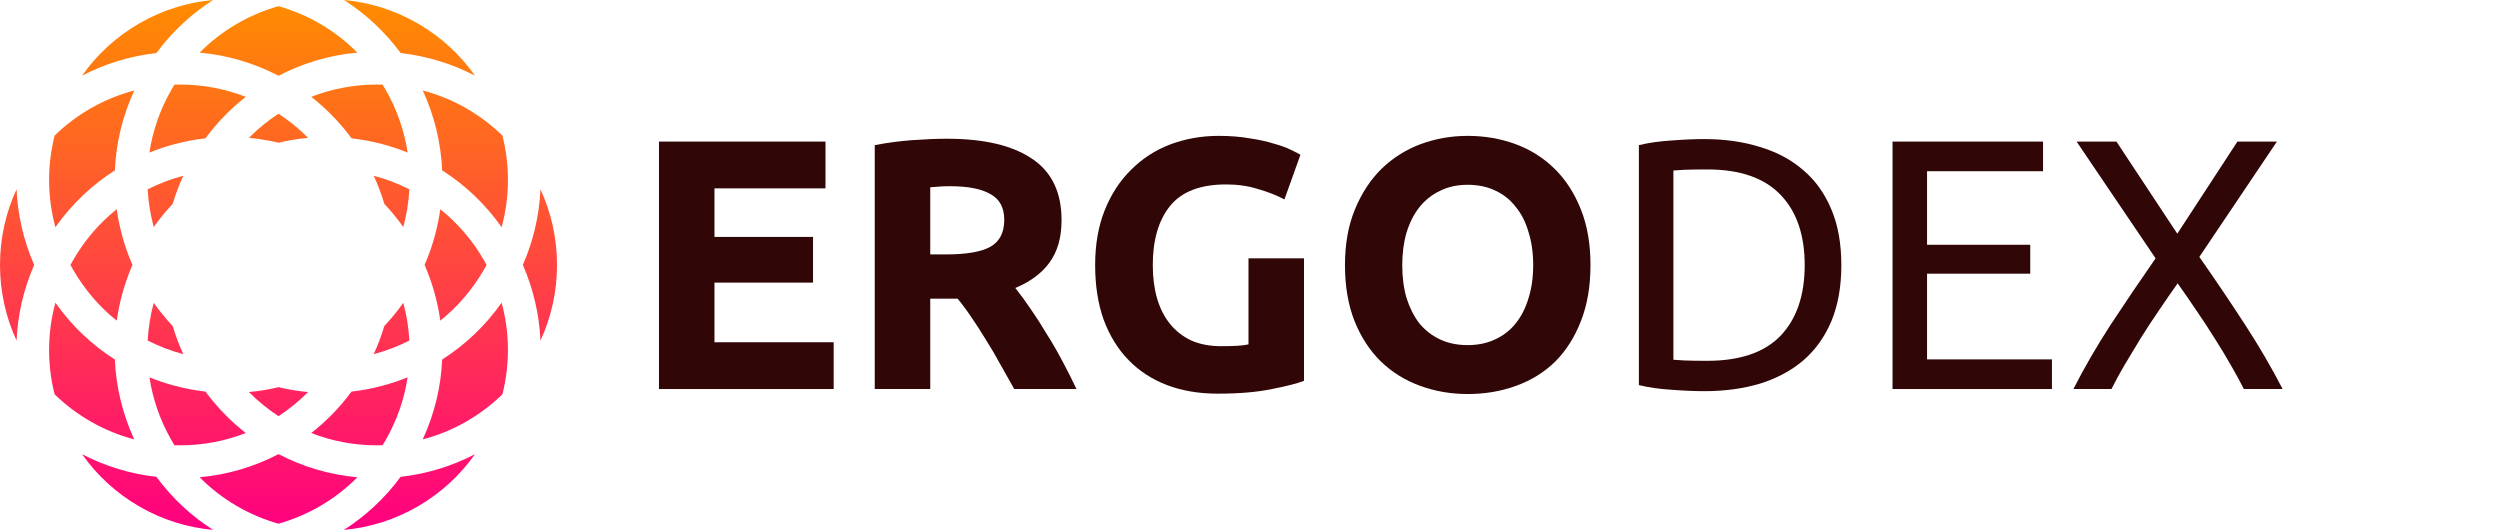
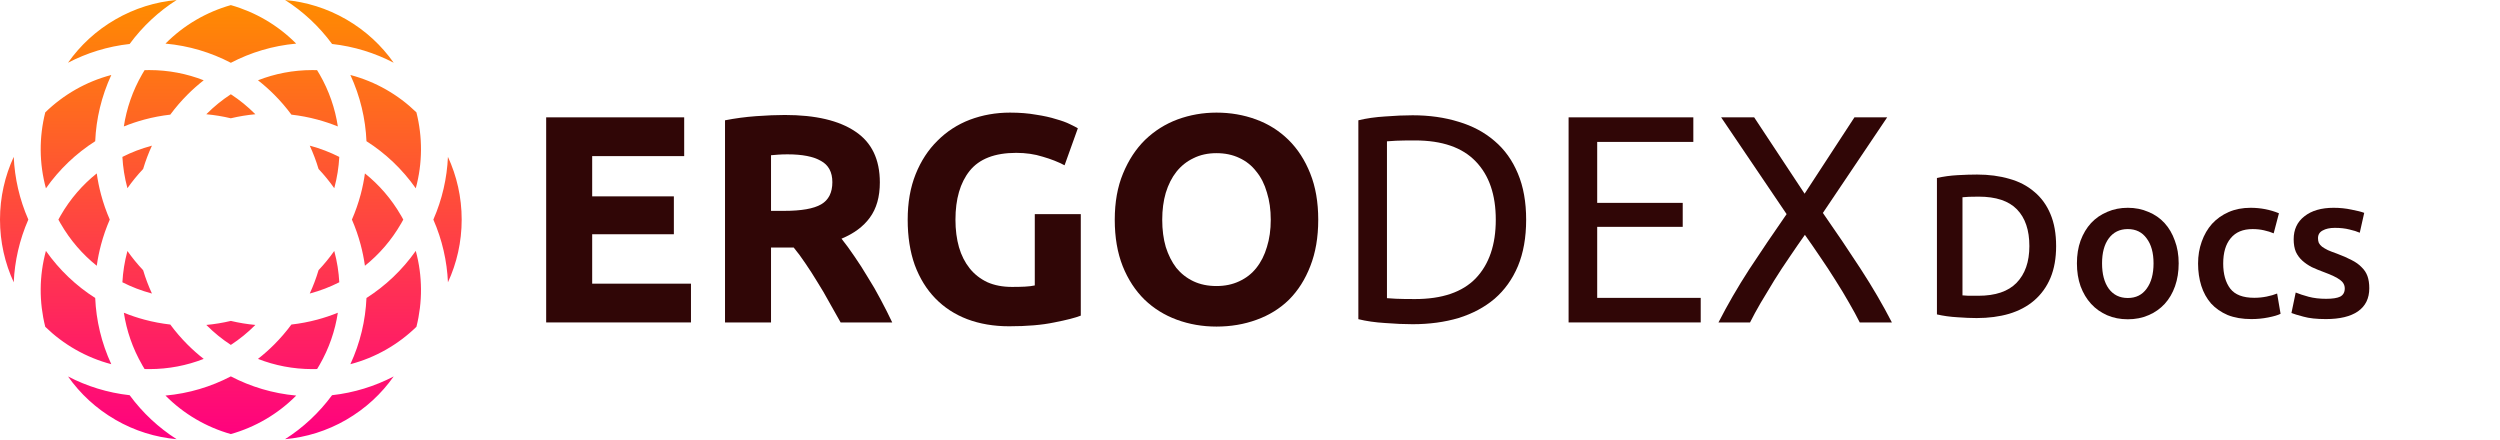
- <svg xmlns="http://www.w3.org/2000/svg" width="368" height="78" viewBox="0 0 368 78" fill="none">
+ <svg xmlns="http://www.w3.org/2000/svg" width="444" height="78" viewBox="0 0 444 78" fill="none">
+   <path d="M23.023 70.188C19.113 69.752 15.42 68.597 12.079 66.857C14.227 69.91 17.056 72.556 20.499 74.545L20.496 74.549C23.941 76.539 27.648 77.666 31.368 77.999C28.197 75.976 25.354 73.356 23.023 70.188ZM55.468 12.446C52.063 12.446 48.808 13.088 45.817 14.258C46.829 15.049 47.79 15.9 48.697 16.808C49.801 17.913 50.823 19.101 51.754 20.36C53.305 20.537 54.84 20.828 56.345 21.232C57.587 21.565 58.808 21.974 60.001 22.457C59.519 19.276 58.449 16.131 56.747 13.177L56.743 13.18C56.602 12.936 56.458 12.697 56.312 12.459C56.031 12.451 55.75 12.446 55.468 12.446ZM40.998 16.74C39.449 17.751 38.012 18.919 36.709 20.223L36.642 20.291C38.098 20.425 39.551 20.662 40.993 21.006C42.437 20.662 43.894 20.424 45.352 20.29L45.285 20.223C43.983 18.919 42.546 17.751 40.998 16.74ZM33.298 16.808C34.204 15.9 35.166 15.049 36.178 14.258C33.187 13.088 29.932 12.446 26.527 12.446C26.243 12.446 25.96 12.451 25.677 12.46C25.533 12.694 25.391 12.93 25.253 13.17C23.548 16.125 22.476 19.273 21.994 22.457C23.188 21.974 24.409 21.564 25.65 21.232C27.155 20.828 28.69 20.537 30.242 20.36C31.172 19.101 32.194 17.913 33.298 16.808ZM40.998 11.152C44.525 9.311 48.446 8.122 52.6 7.745C49.339 4.453 45.321 2.133 40.996 0.907C36.668 2.134 32.649 4.454 29.389 7.745C33.546 8.122 37.468 9.31 40.998 11.152ZM25.42 30.011C25.845 28.585 26.369 27.202 26.983 25.869L26.894 25.892C25.115 26.37 23.385 27.031 21.736 27.867C21.837 29.717 22.13 31.549 22.607 33.331L22.632 33.422C23.474 32.228 24.404 31.088 25.42 30.011ZM36.644 57.708L36.71 57.775C38.012 59.078 39.449 60.246 40.998 61.257C42.546 60.246 43.984 59.078 45.285 57.775L45.352 57.708C43.895 57.573 42.441 57.337 40.998 56.993C39.556 57.337 38.1 57.574 36.644 57.708ZM33.298 61.19C32.194 60.085 31.173 58.898 30.243 57.639C28.691 57.463 27.156 57.171 25.651 56.768C24.41 56.435 23.189 56.025 21.997 55.543C22.479 58.723 23.55 61.868 25.253 64.82L25.258 64.838C25.394 65.074 25.534 65.307 25.677 65.538C25.959 65.546 26.243 65.552 26.527 65.552C29.932 65.552 33.187 64.91 36.178 63.74C35.166 62.948 34.204 62.097 33.298 61.19ZM26.984 52.13C26.37 50.798 25.846 49.415 25.421 47.991C24.405 46.913 23.474 45.772 22.632 44.578L22.607 44.669C22.13 46.45 21.837 48.282 21.737 50.131C23.386 50.968 25.116 51.63 26.895 52.107L26.984 52.13ZM45.817 63.74C48.808 64.91 52.063 65.552 55.468 65.552C55.752 65.552 56.035 65.547 56.318 65.538C56.463 65.305 56.604 65.068 56.742 64.829L56.742 64.829C58.446 61.873 59.518 58.725 60 55.542C58.807 56.025 57.586 56.434 56.344 56.767C54.839 57.171 53.304 57.462 51.752 57.638C50.822 58.898 49.8 60.085 48.697 61.19C47.79 62.097 46.829 62.948 45.817 63.74ZM52.607 70.253C49.346 73.545 45.326 75.865 40.996 77.092C36.668 75.865 32.648 73.544 29.387 70.253C33.545 69.876 37.468 68.687 40.997 66.846C44.527 68.687 48.45 69.876 52.607 70.253ZM62.226 64.682C66.71 63.502 70.731 61.178 73.957 58.039C75.057 53.674 75.058 49.029 73.84 44.557C71.435 47.974 68.444 50.782 65.085 52.922C64.913 56.898 63.979 60.891 62.226 64.682ZM69.917 66.857C66.576 68.597 62.883 69.752 58.972 70.188C56.64 73.356 53.797 75.976 50.626 78C54.346 77.667 58.054 76.539 61.499 74.55L61.497 74.546C64.939 72.556 67.768 69.91 69.917 66.857ZM79.555 50.137C81.121 46.749 81.995 42.976 81.995 38.999C81.995 35.021 81.12 31.247 79.554 27.86C79.388 31.62 78.541 35.395 76.964 38.999C78.541 42.603 79.388 46.376 79.555 50.137ZM73.956 19.957C70.73 16.819 66.71 14.495 62.226 13.316C63.979 17.107 64.913 21.1 65.086 25.078C68.445 27.217 71.435 30.024 73.84 33.441C75.058 28.968 75.057 24.323 73.956 19.957ZM58.978 7.81C56.647 4.643 53.804 2.024 50.631 0C54.352 0.334 58.06 1.462 61.505 3.453C64.945 5.441 67.772 8.087 69.919 11.142C66.579 9.402 62.887 8.247 58.978 7.81ZM17.951 34.576C17.618 33.334 17.362 32.071 17.183 30.796C14.671 32.804 12.485 35.305 10.782 38.257C10.64 38.503 10.503 38.751 10.37 38.999C10.502 39.246 10.638 39.491 10.779 39.735L10.783 39.733C12.487 42.687 14.673 45.19 17.184 47.199C17.363 45.925 17.619 44.664 17.951 43.423C18.355 41.914 18.871 40.435 19.496 39C18.871 37.565 18.354 36.085 17.951 34.576ZM16.909 25.08C13.552 27.22 10.562 30.028 8.157 33.447C6.937 28.972 6.938 24.325 8.04 19.956C11.265 16.819 15.285 14.495 19.769 13.316C18.015 17.108 17.081 21.102 16.909 25.08ZM55.011 52.13L55.1 52.106C56.88 51.63 58.609 50.967 60.258 50.13C60.158 48.281 59.865 46.45 59.388 44.668L59.363 44.575C58.521 45.767 57.592 46.906 56.576 47.982C56.151 49.41 55.626 50.795 55.011 52.13ZM64.811 47.199C64.632 45.925 64.376 44.663 64.044 43.423C63.64 41.913 63.124 40.435 62.5 39C63.124 37.564 63.641 36.086 64.045 34.577C64.377 33.336 64.633 32.075 64.811 30.801C67.323 32.81 69.509 35.312 71.213 38.267L71.217 38.264C71.357 38.508 71.493 38.753 71.625 38.999C71.493 39.245 71.357 39.491 71.217 39.735L71.212 39.732C69.508 42.687 67.322 45.19 64.811 47.199ZM23.023 7.81C19.113 8.245 15.419 9.401 12.077 11.141C14.224 8.087 17.05 5.442 20.49 3.454C23.936 1.463 27.645 0.334 31.367 0.001C28.197 2.024 25.355 4.643 23.023 7.81ZM16.908 52.921C17.08 56.898 18.013 60.89 19.764 64.68C15.281 63.501 11.262 61.177 8.038 58.04C6.938 53.674 6.937 49.03 8.155 44.558C10.559 47.975 13.55 50.782 16.908 52.921ZM59.364 33.422L59.389 33.331C59.866 31.549 60.158 29.718 60.259 27.869C58.61 27.032 56.88 26.37 55.101 25.893L55.012 25.869C55.626 27.201 56.15 28.584 56.575 30.009C57.591 31.087 58.521 32.228 59.364 33.422ZM5.031 38.999C3.454 35.395 2.607 31.62 2.44 27.859C0.874 31.247 0 35.02 0 38.999C0 42.976 0.874 46.75 2.44 50.137C2.607 46.377 3.454 42.603 5.031 38.999Z" fill="url(#paint0_linear_1_71)" />
  <path d="M97 57.264V20.841H121.512V27.726H105.171V34.874H119.678V41.602H105.171V50.379H122.716V57.264H97Z" fill="#300606" />
  <path d="M139.395 20.421C144.842 20.421 149.014 21.402 151.913 23.364C154.811 25.291 156.26 28.304 156.26 32.404C156.26 34.962 155.666 37.047 154.479 38.658C153.327 40.235 151.651 41.479 149.451 42.39C150.184 43.301 150.952 44.352 151.755 45.544C152.559 46.7 153.344 47.926 154.112 49.223C154.915 50.484 155.684 51.816 156.417 53.217C157.15 54.584 157.831 55.933 158.459 57.264H149.294C148.63 56.073 147.949 54.864 147.251 53.638C146.588 52.411 145.889 51.22 145.156 50.064C144.458 48.907 143.759 47.821 143.061 46.805C142.363 45.754 141.664 44.808 140.966 43.967H136.933V57.264H128.763V21.366C130.543 21.016 132.377 20.771 134.262 20.631C136.183 20.491 137.893 20.421 139.395 20.421ZM139.866 27.411C139.273 27.411 138.731 27.428 138.243 27.463C137.789 27.498 137.352 27.533 136.933 27.569V37.45H139.238C142.31 37.45 144.51 37.064 145.837 36.293C147.164 35.522 147.827 34.208 147.827 32.351C147.827 30.564 147.146 29.303 145.785 28.567C144.458 27.796 142.485 27.411 139.866 27.411Z" fill="#300606" />
  <path d="M180.479 27.148C176.673 27.148 173.914 28.217 172.203 30.354C170.527 32.456 169.689 35.347 169.689 39.026C169.689 40.813 169.899 42.443 170.318 43.914C170.737 45.351 171.365 46.595 172.203 47.646C173.041 48.697 174.089 49.52 175.346 50.116C176.603 50.677 178.069 50.957 179.745 50.957C180.653 50.957 181.421 50.94 182.05 50.905C182.713 50.87 183.29 50.799 183.778 50.694V38.028H191.949V56.055C190.971 56.441 189.4 56.844 187.235 57.264C185.07 57.72 182.399 57.947 179.222 57.947C176.498 57.947 174.019 57.527 171.784 56.686C169.585 55.845 167.699 54.619 166.128 53.007C164.557 51.395 163.335 49.415 162.462 47.068C161.624 44.72 161.205 42.04 161.205 39.026C161.205 35.978 161.676 33.28 162.619 30.932C163.562 28.585 164.853 26.605 166.495 24.993C168.136 23.346 170.056 22.102 172.256 21.261C174.491 20.421 176.865 20 179.379 20C181.09 20 182.626 20.123 183.988 20.368C185.385 20.578 186.572 20.841 187.549 21.156C188.562 21.437 189.383 21.734 190.011 22.05C190.674 22.365 191.146 22.61 191.425 22.786L189.068 29.355C187.951 28.76 186.659 28.252 185.192 27.831C183.761 27.376 182.19 27.148 180.479 27.148Z" fill="#300606" />
  <path d="M206.412 39.026C206.412 40.813 206.622 42.425 207.041 43.862C207.495 45.298 208.123 46.542 208.926 47.593C209.764 48.609 210.777 49.398 211.964 49.959C213.151 50.519 214.513 50.8 216.049 50.8C217.551 50.8 218.895 50.519 220.082 49.959C221.304 49.398 222.317 48.609 223.12 47.593C223.958 46.542 224.586 45.298 225.005 43.862C225.459 42.425 225.686 40.813 225.686 39.026C225.686 37.239 225.459 35.627 225.005 34.191C224.586 32.719 223.958 31.475 223.12 30.459C222.317 29.408 221.304 28.602 220.082 28.041C218.895 27.481 217.551 27.201 216.049 27.201C214.513 27.201 213.151 27.498 211.964 28.094C210.777 28.655 209.764 29.461 208.926 30.512C208.123 31.528 207.495 32.772 207.041 34.243C206.622 35.68 206.412 37.274 206.412 39.026ZM234.119 39.026C234.119 42.145 233.647 44.895 232.705 47.278C231.797 49.626 230.54 51.605 228.934 53.217C227.327 54.794 225.407 55.985 223.172 56.791C220.973 57.597 218.598 58 216.049 58C213.57 58 211.231 57.597 209.031 56.791C206.831 55.985 204.911 54.794 203.27 53.217C201.629 51.605 200.337 49.626 199.394 47.278C198.451 44.895 197.98 42.145 197.98 39.026C197.98 35.908 198.469 33.175 199.446 30.827C200.424 28.444 201.733 26.447 203.374 24.835C205.05 23.224 206.971 22.015 209.136 21.209C211.336 20.403 213.64 20 216.049 20C218.528 20 220.868 20.403 223.068 21.209C225.267 22.015 227.188 23.224 228.829 24.835C230.47 26.447 231.762 28.444 232.705 30.827C233.647 33.175 234.119 35.908 234.119 39.026Z" fill="#300606" />
  <path d="M271.045 39.026C271.045 42.18 270.556 44.93 269.579 47.278C268.601 49.591 267.222 51.518 265.441 53.059C263.66 54.566 261.53 55.705 259.051 56.476C256.572 57.212 253.849 57.58 250.881 57.58C249.414 57.58 247.791 57.51 246.01 57.369C244.264 57.264 242.675 57.036 241.244 56.686V21.366C242.675 21.016 244.264 20.788 246.01 20.683C247.791 20.543 249.414 20.473 250.881 20.473C253.849 20.473 256.572 20.858 259.051 21.629C261.53 22.365 263.66 23.504 265.441 25.046C267.222 26.552 268.601 28.48 269.579 30.827C270.556 33.14 271.045 35.873 271.045 39.026ZM251.3 53.112C256.118 53.112 259.715 51.886 262.089 49.433C264.463 46.945 265.651 43.476 265.651 39.026C265.651 34.576 264.463 31.125 262.089 28.672C259.715 26.184 256.118 24.941 251.3 24.941C249.868 24.941 248.751 24.958 247.948 24.993C247.18 25.028 246.638 25.063 246.324 25.098V52.954C246.638 52.989 247.18 53.024 247.948 53.059C248.751 53.094 249.868 53.112 251.3 53.112Z" fill="#300606" />
  <path d="M278.582 57.264V20.841H300.736V25.203H283.662V36.03H298.851V40.288H283.662V52.902H302.046V57.264H278.582Z" fill="#300606" />
  <path d="M330.291 57.264C329.767 56.213 329.139 55.057 328.406 53.795C327.672 52.499 326.869 51.167 325.996 49.801C325.123 48.399 324.216 47.015 323.273 45.649C322.33 44.247 321.422 42.933 320.549 41.707C319.676 42.933 318.769 44.247 317.826 45.649C316.883 47.015 315.975 48.399 315.102 49.801C314.264 51.167 313.461 52.499 312.693 53.795C311.96 55.057 311.331 56.213 310.807 57.264H305.203C306.775 54.181 308.59 51.045 310.65 47.856C312.745 44.668 314.963 41.391 317.302 38.028L305.675 20.841H311.541L320.497 34.401L329.348 20.841H335.162L323.744 37.817C326.119 41.216 328.353 44.527 330.448 47.751C332.543 50.975 334.394 54.146 336 57.264H330.291Z" fill="#300606" />
-   <path d="M23.023 70.188C19.113 69.752 15.42 68.597 12.079 66.857C14.227 69.91 17.056 72.556 20.499 74.545L20.496 74.549C23.941 76.539 27.648 77.666 31.368 77.999C28.197 75.976 25.354 73.356 23.023 70.188ZM55.468 12.446C52.063 12.446 48.808 13.088 45.817 14.258C46.829 15.049 47.79 15.9 48.697 16.808C49.801 17.913 50.823 19.101 51.754 20.36C53.305 20.537 54.84 20.828 56.345 21.232C57.587 21.565 58.808 21.974 60.001 22.457C59.519 19.276 58.449 16.131 56.747 13.177L56.743 13.18C56.602 12.936 56.458 12.697 56.312 12.459C56.031 12.451 55.75 12.446 55.468 12.446ZM40.998 16.74C39.449 17.751 38.012 18.919 36.709 20.223L36.642 20.291C38.098 20.425 39.551 20.662 40.993 21.006C42.437 20.662 43.894 20.424 45.352 20.29L45.285 20.223C43.983 18.919 42.546 17.751 40.998 16.74ZM33.298 16.808C34.204 15.9 35.166 15.049 36.178 14.258C33.187 13.088 29.932 12.446 26.527 12.446C26.243 12.446 25.96 12.451 25.677 12.46C25.533 12.694 25.391 12.93 25.253 13.17C23.548 16.125 22.476 19.273 21.994 22.457C23.188 21.974 24.409 21.564 25.65 21.232C27.155 20.828 28.69 20.537 30.242 20.36C31.172 19.101 32.194 17.913 33.298 16.808ZM40.998 11.152C44.525 9.311 48.446 8.122 52.6 7.745C49.339 4.453 45.321 2.133 40.996 0.907C36.668 2.134 32.649 4.454 29.389 7.745C33.546 8.122 37.468 9.31 40.998 11.152ZM25.42 30.011C25.845 28.585 26.369 27.202 26.983 25.869L26.894 25.892C25.115 26.37 23.385 27.031 21.736 27.867C21.837 29.717 22.13 31.549 22.607 33.331L22.632 33.422C23.474 32.228 24.404 31.088 25.42 30.011ZM36.644 57.708L36.71 57.775C38.012 59.078 39.449 60.246 40.998 61.257C42.546 60.246 43.984 59.078 45.285 57.775L45.352 57.708C43.895 57.573 42.441 57.337 40.998 56.993C39.556 57.337 38.1 57.574 36.644 57.708ZM33.298 61.19C32.194 60.085 31.173 58.898 30.243 57.639C28.691 57.463 27.156 57.171 25.651 56.768C24.41 56.435 23.189 56.025 21.997 55.543C22.479 58.723 23.55 61.868 25.253 64.82L25.258 64.838C25.394 65.074 25.534 65.307 25.677 65.538C25.959 65.546 26.243 65.552 26.527 65.552C29.932 65.552 33.187 64.91 36.178 63.74C35.166 62.948 34.204 62.097 33.298 61.19ZM26.984 52.13C26.37 50.798 25.846 49.415 25.421 47.991C24.405 46.913 23.474 45.772 22.632 44.578L22.607 44.669C22.13 46.45 21.837 48.282 21.737 50.131C23.386 50.968 25.116 51.63 26.895 52.107L26.984 52.13ZM45.817 63.74C48.808 64.91 52.063 65.552 55.468 65.552C55.752 65.552 56.035 65.547 56.318 65.538C56.463 65.305 56.604 65.068 56.742 64.829L56.742 64.829C58.446 61.873 59.518 58.725 60 55.542C58.807 56.025 57.586 56.434 56.344 56.767C54.839 57.171 53.304 57.462 51.752 57.638C50.822 58.898 49.8 60.085 48.697 61.19C47.79 62.097 46.829 62.948 45.817 63.74ZM52.607 70.253C49.346 73.545 45.326 75.865 40.996 77.092C36.668 75.865 32.648 73.544 29.387 70.253C33.545 69.876 37.468 68.687 40.997 66.846C44.527 68.687 48.45 69.876 52.607 70.253ZM62.226 64.682C66.71 63.502 70.731 61.178 73.957 58.039C75.057 53.674 75.058 49.029 73.84 44.557C71.435 47.974 68.444 50.782 65.085 52.922C64.913 56.898 63.979 60.891 62.226 64.682ZM69.917 66.857C66.576 68.597 62.883 69.752 58.972 70.188C56.64 73.356 53.797 75.976 50.626 78C54.346 77.667 58.054 76.539 61.499 74.55L61.497 74.546C64.939 72.556 67.768 69.91 69.917 66.857ZM79.555 50.137C81.121 46.749 81.995 42.976 81.995 38.999C81.995 35.021 81.12 31.247 79.554 27.86C79.388 31.62 78.541 35.395 76.964 38.999C78.541 42.603 79.388 46.376 79.555 50.137ZM73.956 19.957C70.73 16.819 66.71 14.495 62.226 13.316C63.979 17.107 64.913 21.1 65.086 25.078C68.445 27.217 71.435 30.024 73.84 33.441C75.058 28.968 75.057 24.323 73.956 19.957ZM58.978 7.81C56.647 4.643 53.804 2.024 50.631 0C54.352 0.334 58.06 1.462 61.505 3.453C64.945 5.441 67.772 8.087 69.919 11.142C66.579 9.402 62.887 8.247 58.978 7.81ZM17.951 34.576C17.618 33.334 17.362 32.071 17.183 30.796C14.671 32.804 12.485 35.305 10.782 38.257C10.64 38.503 10.503 38.751 10.37 38.999C10.502 39.246 10.638 39.491 10.779 39.735L10.783 39.733C12.487 42.687 14.673 45.19 17.184 47.199C17.363 45.925 17.619 44.664 17.951 43.423C18.355 41.914 18.871 40.435 19.496 39C18.871 37.565 18.354 36.085 17.951 34.576ZM16.909 25.08C13.552 27.22 10.562 30.028 8.157 33.447C6.937 28.972 6.938 24.325 8.04 19.956C11.265 16.819 15.285 14.495 19.769 13.316C18.015 17.108 17.081 21.102 16.909 25.08ZM55.011 52.13L55.1 52.106C56.88 51.63 58.609 50.967 60.258 50.13C60.158 48.281 59.865 46.45 59.388 44.668L59.363 44.575C58.521 45.767 57.592 46.906 56.576 47.982C56.151 49.41 55.626 50.795 55.011 52.13ZM64.811 47.199C64.632 45.925 64.376 44.663 64.044 43.423C63.64 41.913 63.124 40.435 62.5 39C63.124 37.564 63.641 36.086 64.045 34.577C64.377 33.336 64.633 32.075 64.811 30.801C67.323 32.81 69.509 35.312 71.213 38.267L71.217 38.264C71.357 38.508 71.493 38.753 71.625 38.999C71.493 39.245 71.357 39.491 71.217 39.735L71.212 39.732C69.508 42.687 67.322 45.19 64.811 47.199ZM23.023 7.81C19.113 8.245 15.419 9.401 12.077 11.141C14.224 8.087 17.05 5.442 20.49 3.454C23.936 1.463 27.645 0.334 31.367 0.001C28.197 2.024 25.355 4.643 23.023 7.81ZM16.908 52.921C17.08 56.898 18.013 60.89 19.764 64.68C15.281 63.501 11.262 61.177 8.038 58.04C6.938 53.674 6.937 49.03 8.155 44.558C10.559 47.975 13.55 50.782 16.908 52.921ZM59.364 33.422L59.389 33.331C59.866 31.549 60.158 29.718 60.259 27.869C58.61 27.032 56.88 26.37 55.101 25.893L55.012 25.869C55.626 27.201 56.15 28.584 56.575 30.009C57.591 31.087 58.521 32.228 59.364 33.422ZM5.031 38.999C3.454 35.395 2.607 31.62 2.44 27.859C0.874 31.247 0 35.02 0 38.999C0 42.976 0.874 46.75 2.44 50.137C2.607 46.377 3.454 42.603 5.031 38.999Z" fill="url(#paint0_linear)" />
+   <path d="M348.536 52.456C348.8 52.48 349.148 52.504 349.58 52.528C350.012 52.528 350.6 52.528 351.344 52.528C354.392 52.528 356.66 51.76 358.148 50.224C359.66 48.664 360.416 46.492 360.416 43.708C360.416 40.876 359.684 38.704 358.22 37.192C356.756 35.68 354.488 34.924 351.416 34.924C350.072 34.924 349.112 34.96 348.536 35.032V52.456ZM365.168 43.708C365.168 45.868 364.832 47.752 364.16 49.36C363.488 50.944 362.528 52.276 361.28 53.356C360.056 54.412 358.568 55.204 356.816 55.732C355.088 56.236 353.168 56.488 351.056 56.488C350.048 56.488 348.908 56.44 347.636 56.344C346.364 56.272 345.152 56.104 344 55.84V31.612C345.152 31.348 346.376 31.18 347.672 31.108C348.968 31.036 350.12 31 351.128 31C353.216 31 355.124 31.252 356.852 31.756C358.58 32.236 360.056 33.004 361.28 34.06C362.528 35.092 363.488 36.412 364.16 38.02C364.832 39.604 365.168 41.5 365.168 43.708Z" fill="#300606" />
+   <path d="M386.933 46.768C386.933 48.256 386.717 49.612 386.285 50.836C385.853 52.06 385.241 53.104 384.449 53.968C383.657 54.832 382.697 55.504 381.569 55.984C380.465 56.464 379.241 56.704 377.897 56.704C376.553 56.704 375.329 56.464 374.225 55.984C373.121 55.504 372.173 54.832 371.381 53.968C370.589 53.104 369.965 52.06 369.509 50.836C369.077 49.612 368.861 48.256 368.861 46.768C368.861 45.28 369.077 43.936 369.509 42.736C369.965 41.512 370.589 40.468 371.381 39.604C372.197 38.74 373.157 38.08 374.261 37.624C375.365 37.144 376.577 36.904 377.897 36.904C379.217 36.904 380.429 37.144 381.533 37.624C382.661 38.08 383.621 38.74 384.413 39.604C385.205 40.468 385.817 41.512 386.249 42.736C386.705 43.936 386.933 45.28 386.933 46.768ZM382.469 46.768C382.469 44.896 382.061 43.42 381.245 42.34C380.453 41.236 379.337 40.684 377.897 40.684C376.457 40.684 375.329 41.236 374.513 42.34C373.721 43.42 373.325 44.896 373.325 46.768C373.325 48.664 373.721 50.164 374.513 51.268C375.329 52.372 376.457 52.924 377.897 52.924C379.337 52.924 380.453 52.372 381.245 51.268C382.061 50.164 382.469 48.664 382.469 46.768Z" fill="#300606" />
+   <path d="M390.377 46.804C390.377 45.412 390.593 44.116 391.025 42.916C391.457 41.692 392.069 40.636 392.861 39.748C393.677 38.86 394.661 38.164 395.813 37.66C396.965 37.156 398.261 36.904 399.701 36.904C401.477 36.904 403.157 37.228 404.741 37.876L403.805 41.44C403.301 41.224 402.725 41.044 402.077 40.9C401.453 40.756 400.781 40.684 400.061 40.684C398.357 40.684 397.061 41.224 396.173 42.304C395.285 43.36 394.841 44.86 394.841 46.804C394.841 48.676 395.261 50.164 396.101 51.268C396.941 52.348 398.357 52.888 400.349 52.888C401.093 52.888 401.825 52.816 402.545 52.672C403.265 52.528 403.889 52.348 404.417 52.132L405.029 55.732C404.549 55.972 403.817 56.188 402.833 56.38C401.873 56.572 400.877 56.668 399.845 56.668C398.237 56.668 396.833 56.428 395.633 55.948C394.457 55.444 393.473 54.76 392.681 53.896C391.913 53.008 391.337 51.964 390.953 50.764C390.569 49.54 390.377 48.22 390.377 46.804Z" fill="#300606" />
+   <path d="M413.117 53.068C414.269 53.068 415.109 52.936 415.637 52.672C416.165 52.384 416.429 51.904 416.429 51.232C416.429 50.608 416.141 50.092 415.565 49.684C415.013 49.276 414.089 48.832 412.793 48.352C412.001 48.064 411.269 47.764 410.597 47.452C409.949 47.116 409.385 46.732 408.905 46.3C408.425 45.868 408.041 45.352 407.753 44.752C407.489 44.128 407.357 43.372 407.357 42.484C407.357 40.756 407.993 39.4 409.265 38.416C410.537 37.408 412.265 36.904 414.449 36.904C415.553 36.904 416.609 37.012 417.617 37.228C418.625 37.42 419.381 37.612 419.885 37.804L419.093 41.332C418.613 41.116 418.001 40.924 417.257 40.756C416.513 40.564 415.649 40.468 414.665 40.468C413.777 40.468 413.057 40.624 412.505 40.936C411.953 41.224 411.677 41.68 411.677 42.304C411.677 42.616 411.725 42.892 411.821 43.132C411.941 43.372 412.133 43.6 412.397 43.816C412.661 44.008 413.009 44.212 413.441 44.428C413.873 44.62 414.401 44.824 415.025 45.04C416.057 45.424 416.933 45.808 417.653 46.192C418.373 46.552 418.961 46.972 419.417 47.452C419.897 47.908 420.245 48.436 420.461 49.036C420.677 49.636 420.785 50.356 420.785 51.196C420.785 52.996 420.113 54.364 418.769 55.3C417.449 56.212 415.553 56.668 413.081 56.668C411.425 56.668 410.093 56.524 409.085 56.236C408.077 55.972 407.369 55.756 406.961 55.588L407.717 51.952C408.365 52.216 409.133 52.468 410.021 52.708C410.933 52.948 411.965 53.068 413.117 53.068Z" fill="#300606" />
  <defs>
-     <linearGradient id="paint0_linear" x1="0" y1="0" x2="0" y2="78" gradientUnits="userSpaceOnUse">
+     <linearGradient id="paint0_linear_1_71" x1="0" y1="0" x2="0" y2="78" gradientUnits="userSpaceOnUse">
      <stop stop-color="#FF8C00" />
      <stop offset="0" stop-color="#FF8C00" />
      <stop offset="1" stop-color="#FF0080" />
    </linearGradient>
  </defs>
</svg>
